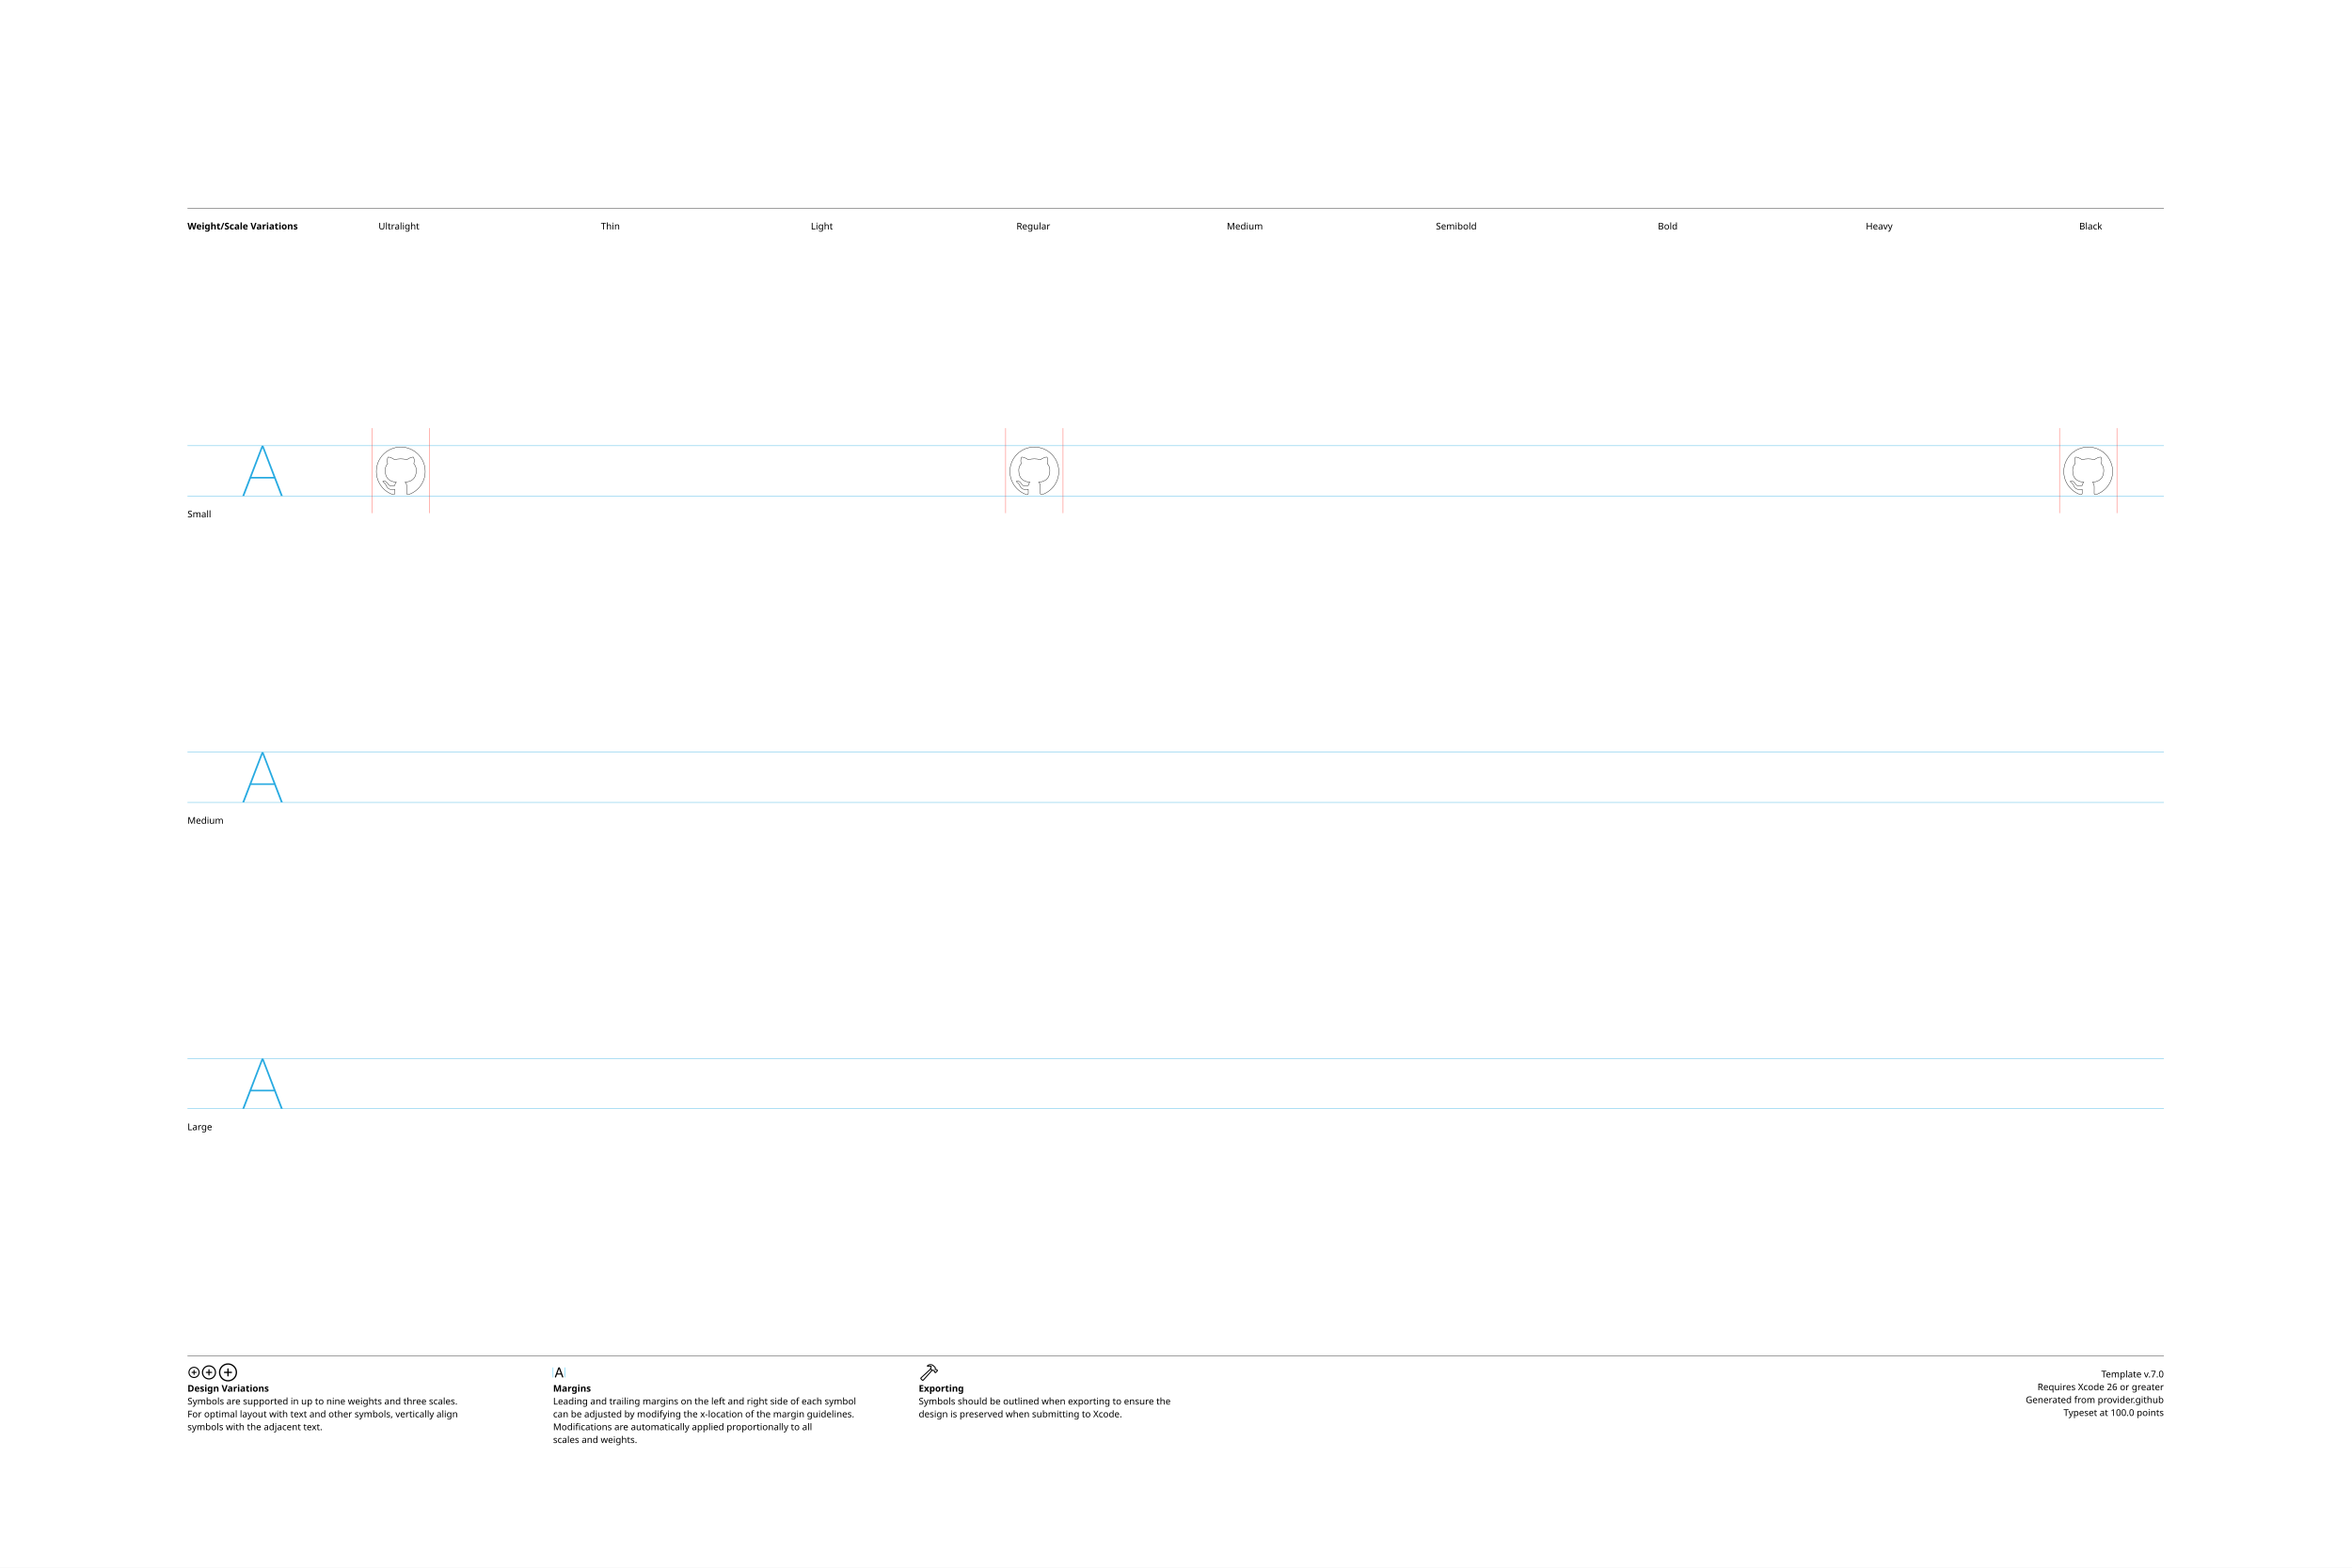
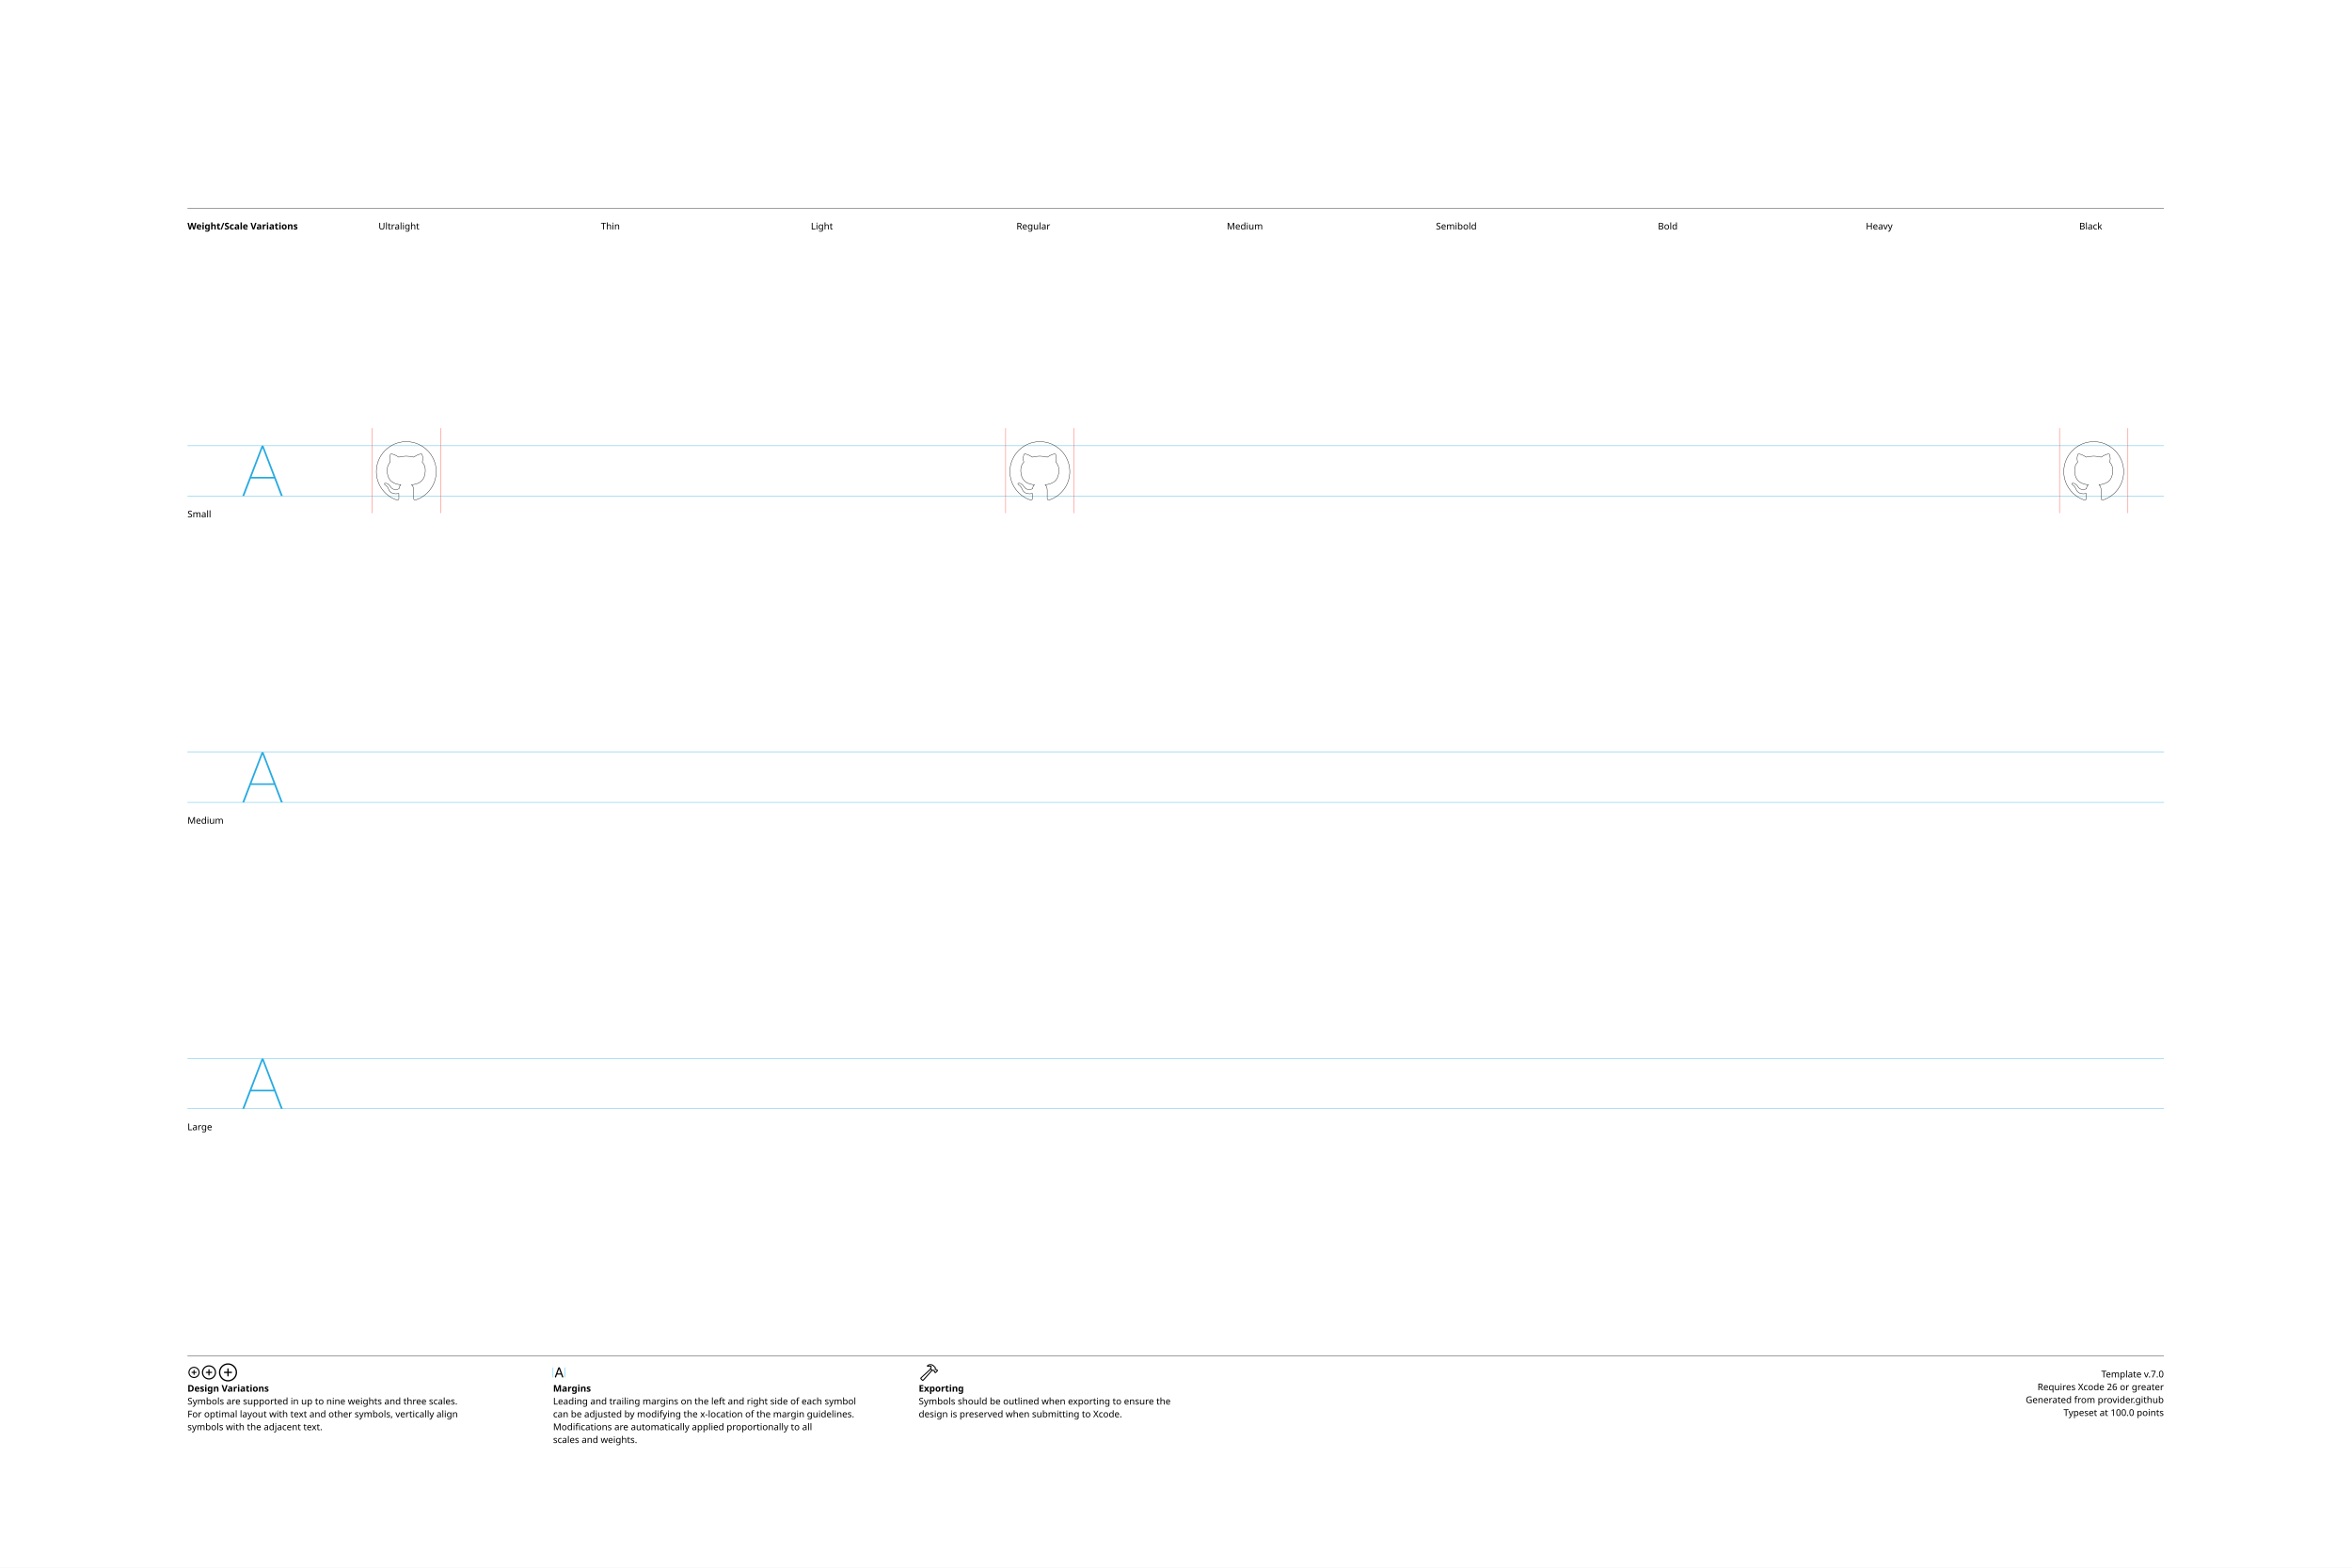
<svg xmlns="http://www.w3.org/2000/svg" version="1.1" viewBox="0 0 3300 2200">
  <style>.defaults {-sfsymbols-variable-value-mode:color;-sfsymbols-draw-reverses-motion-groups:false}

.monochrome-0 {-sfsymbols-motion-group:0}

.multicolor-0:tintColor {-sfsymbols-motion-group:0}

.hierarchical-0:primary {-sfsymbols-motion-group:0}

.SFSymbolsPreviewWireframe {fill:none;opacity:1.0;stroke:black;stroke-width:0.5}
</style>
  <g id="Notes">
    <rect height="2200" id="artboard" style="fill:white;opacity:1" width="3300" x="0" y="0" />
    <line style="fill:none;stroke:black;opacity:1;stroke-width:0.5;" x1="263" x2="3036" y1="292" y2="292" />
    <text style="stroke:none;fill:black;font-family:sans-serif;font-size:13;font-weight:bold;" transform="matrix(1 0 0 1 263 322)">Weight/Scale Variations</text>
    <text style="stroke:none;fill:black;font-family:sans-serif;font-size:13;text-anchor:middle;" transform="matrix(1 0 0 1 559.711 322)">Ultralight</text>
    <text style="stroke:none;fill:black;font-family:sans-serif;font-size:13;text-anchor:middle;" transform="matrix(1 0 0 1 856.422 322)">Thin</text>
    <text style="stroke:none;fill:black;font-family:sans-serif;font-size:13;text-anchor:middle;" transform="matrix(1 0 0 1 1153.13 322)">Light</text>
    <text style="stroke:none;fill:black;font-family:sans-serif;font-size:13;text-anchor:middle;" transform="matrix(1 0 0 1 1449.84 322)">Regular</text>
    <text style="stroke:none;fill:black;font-family:sans-serif;font-size:13;text-anchor:middle;" transform="matrix(1 0 0 1 1746.56 322)">Medium</text>
    <text style="stroke:none;fill:black;font-family:sans-serif;font-size:13;text-anchor:middle;" transform="matrix(1 0 0 1 2043.27 322)">Semibold</text>
    <text style="stroke:none;fill:black;font-family:sans-serif;font-size:13;text-anchor:middle;" transform="matrix(1 0 0 1 2339.98 322)">Bold</text>
    <text style="stroke:none;fill:black;font-family:sans-serif;font-size:13;text-anchor:middle;" transform="matrix(1 0 0 1 2636.69 322)">Heavy</text>
    <text style="stroke:none;fill:black;font-family:sans-serif;font-size:13;text-anchor:middle;" transform="matrix(1 0 0 1 2933.4 322)">Black</text>
    <line style="fill:none;stroke:black;opacity:1;stroke-width:0.5;" x1="263" x2="3036" y1="1903" y2="1903" />
    <g transform="matrix(0.2 0 0 0.2 263 1933)">
      <path d="m46.24 4.15c21.777 0 39.453-17.627 39.453-39.404s-17.676-39.404-39.453-39.404c-21.729 0-39.404 17.627-39.404 39.404s17.676 39.404 39.404 39.404Zm0-7.422c-17.676 0-31.934-14.307-31.934-31.982s14.258-31.982 31.934-31.982 31.982 14.307 31.982 31.982-14.307 31.982-31.982 31.982Zm3.613-17.773v-28.467c0-2.246-1.465-3.76-3.711-3.76-2.148 0-3.613 1.514-3.613 3.76v28.467c0 2.197 1.465 3.711 3.613 3.711 2.246 0 3.711-1.514 3.711-3.711Zm-17.822-10.596h28.418c2.197 0 3.711-1.465 3.711-3.613 0-2.197-1.514-3.711-3.711-3.711h-28.418c-2.246 0-3.76 1.514-3.76 3.711 0 2.148 1.514 3.613 3.76 3.613Z" />
    </g>
    <g transform="matrix(0.2 0 0 0.2 281.506 1933)">
      <path d="m58.545 14.551c27.49 0 49.805-22.314 49.805-49.805s-22.314-49.805-49.805-49.805-49.805 22.314-49.805 49.805 22.314 49.805 49.805 49.805Zm0-8.301c-22.949 0-41.504-18.555-41.504-41.504s18.555-41.504 41.504-41.504 41.504 18.555 41.504 41.504-18.555 41.504-41.504 41.504Zm4.053-23.096v-36.914c0-2.49-1.709-4.199-4.15-4.199-2.393 0-4.053 1.709-4.053 4.199v36.914c0 2.441 1.66 4.15 4.053 4.15 2.441 0 4.15-1.66 4.15-4.15Zm-22.559-14.404h36.963c2.441 0 4.15-1.611 4.15-4.004 0-2.441-1.709-4.15-4.15-4.15h-36.963c-2.49 0-4.15 1.709-4.15 4.15 0 2.393 1.66 4.004 4.15 4.004Z" />
    </g>
    <g transform="matrix(0.2 0 0 0.2 304.924 1933)">
      <path d="m74.853 28.32c35.107 0 63.623-28.467 63.623-63.574s-28.516-63.623-63.623-63.623-63.574 28.516-63.574 63.623 28.467 63.574 63.574 63.574Zm0-9.082c-30.127 0-54.492-24.365-54.492-54.492s24.365-54.492 54.492-54.492 54.492 24.365 54.492 54.492-24.365 54.492-54.492 54.492Zm4.443-30.322v-48.486c0-2.734-1.855-4.639-4.541-4.639-2.588 0-4.443 1.904-4.443 4.639v48.486c0 2.686 1.855 4.59 4.443 4.59 2.686 0 4.541-1.855 4.541-4.59Zm-28.711-19.775h48.486c2.686 0 4.59-1.807 4.59-4.395 0-2.734-1.855-4.59-4.59-4.59h-48.486c-2.734 0-4.59 1.855-4.59 4.59 0 2.588 1.855 4.395 4.59 4.395Z" />
    </g>
    <text style="stroke:none;fill:black;font-family:sans-serif;font-size:13;font-weight:bold;" transform="matrix(1 0 0 1 263 1953)">Design Variations</text>
    <text style="stroke:none;fill:black;font-family:sans-serif;font-size:13;" transform="matrix(1 0 0 1 263 1971)">Symbols are supported in up to nine weights and three scales.</text>
    <text style="stroke:none;fill:black;font-family:sans-serif;font-size:13;" transform="matrix(1 0 0 1 263 1989)">For optimal layout with text and other symbols, vertically align</text>
    <text style="stroke:none;fill:black;font-family:sans-serif;font-size:13;" transform="matrix(1 0 0 1 263 2007)">symbols with the adjacent text.</text>
    <line style="fill:none;stroke:#00AEEF;stroke-width:0.5;opacity:1.0;" x1="776" x2="776" y1="1919" y2="1933" />
    <g transform="matrix(0.2 0 0 0.2 776 1933)">
      <path d="m16.553 0.781c2.588 0 3.857-0.977 4.785-3.711l20.557-57.52h0.244l20.605 57.52c0.928 2.734 2.197 3.711 4.736 3.711 2.588 0 4.248-1.562 4.248-4.004 0-0.83-0.146-1.611-0.537-2.637l-22.9-60.986c-1.123-2.979-3.125-4.492-6.25-4.492-3.027 0-5.078 1.465-6.152 4.443l-22.9 61.084c-0.391 1.025-0.537 1.807-0.537 2.637 0 2.441 1.562 3.955 4.102 3.955Zm10.205-20.947h30.664c2.002 0 3.662-1.66 3.662-3.662 0-2.051-1.66-3.662-3.662-3.662h-30.664c-2.002 0-3.662 1.611-3.662 3.662 0 2.002 1.66 3.662 3.662 3.662Z" />
    </g>
    <line style="fill:none;stroke:#00AEEF;stroke-width:0.5;opacity:1.0;" x1="792.836" x2="792.836" y1="1919" y2="1933" />
    <text style="stroke:none;fill:black;font-family:sans-serif;font-size:13;font-weight:bold;" transform="matrix(1 0 0 1 776 1953)">Margins</text>
    <text style="stroke:none;fill:black;font-family:sans-serif;font-size:13;" transform="matrix(1 0 0 1 776 1971)">Leading and trailing margins on the left and right side of each symbol</text>
    <text style="stroke:none;fill:black;font-family:sans-serif;font-size:13;" transform="matrix(1 0 0 1 776 1989)">can be adjusted by modifying the x-location of the margin guidelines.</text>
    <text style="stroke:none;fill:black;font-family:sans-serif;font-size:13;" transform="matrix(1 0 0 1 776 2007)">Modifications are automatically applied proportionally to all</text>
    <text style="stroke:none;fill:black;font-family:sans-serif;font-size:13;" transform="matrix(1 0 0 1 776 2025)">scales and weights.</text>
    <g transform="matrix(0.2 0 0 0.2 1289 1933)">
      <path d="m14.209 13.135 7.861 7.861c4.297 4.395 9.326 4.102 13.867-1.025l60.693-68.213-4.883-4.883-60.254 67.676c-1.807 1.953-3.467 2.441-5.811 0.098l-5.176-5.127c-2.295-2.295-1.807-3.955 0.195-5.811l67.481-62.158-4.883-4.834-68.066 62.598c-4.98 4.59-5.322 9.473-1.025 13.818Zm44.873-97.461c-2.051 2.002-2.246 4.883-1.074 6.787 1.123 1.807 3.467 3.027 6.592 2.246 5.859-1.66 12.598-2.393 18.896 0.928l-2.686 7.129c-1.611 4.004-0.732 6.885 1.709 9.424l10.254 10.303c2.344 2.393 4.541 2.441 7.08 1.953l4.443-0.732 2.588 2.539-0.195 2.246c-0.098 2.295 0.537 4.297 2.783 6.494l3.369 3.32c2.295 2.295 5.518 2.49 7.812 0.195l12.988-13.037c2.295-2.344 2.148-5.371-0.195-7.666l-3.418-3.418c-2.197-2.197-4.053-3.027-6.348-2.881l-2.344 0.244-2.441-2.441 1.025-4.688c0.635-2.734-0.244-4.98-2.881-7.617l-11.279-11.182c-12.94-12.842-35.596-11.035-46.68-0.146Zm7.08 2.051c8.789-6.396 25.977-5.664 33.691 1.953l12.305 12.207c1.025 1.025 1.221 1.807 0.928 3.32l-1.465 6.641 6.738 6.689 4.395-0.244c1.123-0.049 1.514 0.049 2.344 0.879l2.539 2.49-10.84 10.84-2.49-2.49c-0.83-0.879-0.977-1.221-0.928-2.393l0.293-4.346-6.689-6.738-6.836 1.172c-1.416 0.293-2.051 0.195-3.174-0.879l-8.936-8.887c-1.074-1.025-1.172-1.709-0.488-3.369l4.59-11.475c-6.104-6.348-17.041-7.52-25.586-4.59-0.684 0.244-0.928-0.391-0.391-0.781Z" />
    </g>
    <text style="stroke:none;fill:black;font-family:sans-serif;font-size:13;font-weight:bold;" transform="matrix(1 0 0 1 1289 1953)">Exporting</text>
    <text style="stroke:none;fill:black;font-family:sans-serif;font-size:13;" transform="matrix(1 0 0 1 1289 1971)">Symbols should be outlined when exporting to ensure the</text>
    <text style="stroke:none;fill:black;font-family:sans-serif;font-size:13;" transform="matrix(1 0 0 1 1289 1989)">design is preserved when submitting to Xcode.</text>
    <text id="template-version" style="stroke:none;fill:black;font-family:sans-serif;font-size:13;text-anchor:end;" transform="matrix(1 0 0 1 3036 1933)">Template v.7.0</text>
    <text style="stroke:none;fill:black;font-family:sans-serif;font-size:13;text-anchor:end;" transform="matrix(1 0 0 1 3036 1951)">Requires Xcode 26 or greater</text>
    <text id="descriptive-name" style="stroke:none;fill:black;font-family:sans-serif;font-size:13;text-anchor:end;" transform="matrix(1 0 0 1 3036 1969)">Generated from provider.github</text>
    <text style="stroke:none;fill:black;font-family:sans-serif;font-size:13;text-anchor:end;" transform="matrix(1 0 0 1 3036 1987)">Typeset at 100.0 points</text>
    <text style="stroke:none;fill:black;font-family:sans-serif;font-size:13;" transform="matrix(1 0 0 1 263 726)">Small</text>
    <text style="stroke:none;fill:black;font-family:sans-serif;font-size:13;" transform="matrix(1 0 0 1 263 1156)">Medium</text>
    <text style="stroke:none;fill:black;font-family:sans-serif;font-size:13;" transform="matrix(1 0 0 1 263 1586)">Large</text>
  </g>
  <g id="Guides">
    <g id="H-reference" style="fill:#27AAE1;stroke:none;" transform="matrix(1 0 0 1 339 696)">
      <path d="M0.994 0L3.638 0L29.328-67.132L30.03-67.132L30.03-70.459L28.123-70.459ZM11.688-24.48L46.981-24.48L46.231-26.729L12.438-26.729ZM55.12 0L57.764 0L30.638-70.459L29.433-70.459L29.433-67.132Z" />
    </g>
    <line id="Baseline-S" style="fill:none;stroke:#27AAE1;opacity:1;stroke-width:0.5;" x1="263" x2="3036" y1="696" y2="696" />
    <line id="Capline-S" style="fill:none;stroke:#27AAE1;opacity:1;stroke-width:0.5;" x1="263" x2="3036" y1="625.541" y2="625.541" />
    <g id="H-reference" style="fill:#27AAE1;stroke:none;" transform="matrix(1 0 0 1 339 1126)">
      <path d="M0.994 0L3.638 0L29.328-67.132L30.03-67.132L30.03-70.459L28.123-70.459ZM11.688-24.48L46.981-24.48L46.231-26.729L12.438-26.729ZM55.12 0L57.764 0L30.638-70.459L29.433-70.459L29.433-67.132Z" />
    </g>
    <line id="Baseline-M" style="fill:none;stroke:#27AAE1;opacity:1;stroke-width:0.5;" x1="263" x2="3036" y1="1126" y2="1126" />
    <line id="Capline-M" style="fill:none;stroke:#27AAE1;opacity:1;stroke-width:0.5;" x1="263" x2="3036" y1="1055.54" y2="1055.54" />
    <g id="H-reference" style="fill:#27AAE1;stroke:none;" transform="matrix(1 0 0 1 339 1556)">
      <path d="M0.994 0L3.638 0L29.328-67.132L30.03-67.132L30.03-70.459L28.123-70.459ZM11.688-24.48L46.981-24.48L46.231-26.729L12.438-26.729ZM55.12 0L57.764 0L30.638-70.459L29.433-70.459L29.433-67.132Z" />
    </g>
    <line id="Baseline-L" style="fill:none;stroke:#27AAE1;opacity:1;stroke-width:0.5;" x1="263" x2="3036" y1="1556" y2="1556" />
    <line id="Capline-L" style="fill:none;stroke:#27AAE1;opacity:1;stroke-width:0.5;" x1="263" x2="3036" y1="1485.54" y2="1485.54" />
    <line id="left-margin-Ultralight-S" style="fill:none;stroke:#FF3B30;stroke-width:0.5;opacity:1.0;" x1="522.047" x2="522.047" y1="600.785" y2="720.121" />
-     <line id="right-margin-Ultralight-S" style="fill:none;stroke:#FF3B30;stroke-width:0.5;opacity:1.0;" x1="602.577" x2="602.577" y1="600.785" y2="720.121" />
+     <line id="right-margin-Ultralight-S" style="fill:none;stroke:#FF3B30;stroke-width:0.5;opacity:1.0;" x1="618.047" x2="618.047" y1="600.785" y2="720.121" />
    <line id="left-margin-Regular-S" style="fill:none;stroke:#FF3B30;stroke-width:0.5;opacity:1.0;" x1="1410.980" x2="1410.980" y1="600.785" y2="720.121" />
-     <line id="right-margin-Regular-S" style="fill:none;stroke:#FF3B30;stroke-width:0.5;opacity:1.0;" x1="1491.510" x2="1491.510" y1="600.785" y2="720.121" />
+     <line id="right-margin-Regular-S" style="fill:none;stroke:#FF3B30;stroke-width:0.5;opacity:1.0;" x1="1506.980" x2="1506.980" y1="600.785" y2="720.121" />
    <line id="left-margin-Black-S" style="fill:none;stroke:#FF3B30;stroke-width:0.5;opacity:1.0;" x1="2889.630" x2="2889.630" y1="600.785" y2="720.121" />
-     <line id="right-margin-Black-S" style="fill:none;stroke:#FF3B30;stroke-width:0.5;opacity:1.0;" x1="2970.160" x2="2970.160" y1="600.785" y2="720.121" />
+     <line id="right-margin-Black-S" style="fill:none;stroke:#FF3B30;stroke-width:0.5;opacity:1.0;" x1="2985.630" x2="2985.630" y1="600.785" y2="720.121" />
  </g>
  <g id="Symbols">
    <g id="Ultralight-S" transform="matrix(1 0 0 1 522.047 696)">
-       <path class="monochrome-0 multicolor-0:tintColor hierarchical-0:primary SFSymbolsPreviewWireframe" d="M40.265 -68.646C21.333 -68.646 6 -53.304 6 -34.381C6 -19.239 15.817 -6.398 29.428 -1.873C29.644 -1.831 29.842 -1.813 30.023 -1.813C31.29 -1.813 31.77 -2.723 31.77 -3.52C31.77 -4.334 31.742 -6.489 31.727 -9.345C30.448 -9.067 29.303 -8.947 28.281 -8.947C21.692 -8.947 20.186 -13.942 20.186 -13.942C18.627 -17.897 16.373 -18.953 16.373 -18.953C15.39 -19.627 15.054 -20.082 15.054 -20.39C15.054 -21.017 16.441 -21.034 16.599 -21.034C16.608 -21.034 16.613 -21.034 16.613 -21.034C20.055 -20.795 21.862 -17.505 21.862 -17.505C23.569 -14.578 25.873 -13.759 27.915 -13.759C29.527 -13.759 30.977 -14.269 31.842 -14.655C32.15 -16.872 33.032 -18.382 34.011 -19.239C26.401 -20.096 18.404 -23.042 18.404 -36.172C18.404 -39.912 19.731 -42.967 21.93 -45.366C21.705 -45.871 21.217 -47.27 21.217 -49.287C21.217 -50.723 21.464 -52.472 22.23 -54.435C22.23 -54.435 22.477 -54.513 22.991 -54.513C24.23 -54.513 27.021 -54.054 31.653 -50.922C34.394 -51.685 37.306 -52.062 40.219 -52.079C43.132 -52.062 46.044 -51.685 48.785 -50.922C53.387 -54.054 56.169 -54.513 57.405 -54.513C57.918 -54.513 58.165 -54.435 58.165 -54.435C58.936 -52.459 59.182 -50.701 59.182 -49.26C59.182 -47.258 58.707 -45.869 58.508 -45.366C60.693 -42.967 62.02 -39.912 62.02 -36.172C62.02 -23.008 54.011 -20.109 46.387 -19.267C47.586 -18.239 48.7 -16.138 48.7 -12.928C48.7 -8.343 48.657 -4.659 48.657 -3.546C48.657 -2.763 49.11 -1.852 50.382 -1.852C50.573 -1.852 50.783 -1.873 51.012 -1.918C64.721 -6.412 74.53 -19.262 74.53 -34.381C74.53 -53.304 59.188 -68.646 40.265 -68.646Z" />
+       <path class="monochrome-0 multicolor-0:tintColor hierarchical-0:primary SFSymbolsPreviewWireframe" d="M48 -76.19C24.794 -76.19 6 -57.384 6 -34.19C6 -15.629 18.034 0.11 34.717 5.658C34.981 5.708 35.224 5.731 35.446 5.731C36.998 5.731 37.588 4.615 37.588 3.638C37.588 2.641 37.553 -0.002 37.535 -3.502C35.966 -3.161 34.564 -3.014 33.311 -3.014C25.235 -3.014 23.388 -9.136 23.388 -9.136C21.478 -13.984 18.715 -15.279 18.715 -15.279C17.509 -16.104 17.098 -16.662 17.098 -17.04C17.098 -17.808 18.798 -17.83 18.991 -17.83C19.003 -17.83 19.009 -17.83 19.009 -17.83C23.227 -17.536 25.442 -13.504 25.442 -13.504C27.535 -9.916 30.359 -8.912 32.862 -8.912C34.838 -8.912 36.616 -9.537 37.675 -10.011C38.053 -12.728 39.134 -14.579 40.334 -15.629C31.007 -16.679 21.204 -20.291 21.204 -36.384C21.204 -40.968 22.831 -44.714 25.526 -47.654C25.25 -48.273 24.652 -49.988 24.652 -52.461C24.652 -54.22 24.955 -56.364 25.894 -58.77C25.894 -58.77 26.196 -58.866 26.826 -58.866C28.345 -58.866 31.766 -58.304 37.444 -54.465C40.804 -55.4 44.374 -55.862 47.944 -55.882C51.514 -55.862 55.084 -55.4 58.444 -54.465C64.084 -58.304 67.494 -58.866 69.01 -58.866C69.638 -58.866 69.941 -58.77 69.941 -58.77C70.886 -56.349 71.188 -54.194 71.188 -52.427C71.188 -49.973 70.606 -48.27 70.361 -47.654C73.039 -44.714 74.666 -40.968 74.666 -36.384C74.666 -20.249 64.849 -16.696 55.504 -15.664C56.974 -14.404 58.339 -11.828 58.339 -7.894C58.339 -2.273 58.286 2.242 58.286 3.607C58.286 4.566 58.842 5.683 60.401 5.683C60.635 5.683 60.893 5.658 61.174 5.602C77.977 0.093 90 -15.657 90 -34.19C90 -57.384 71.195 -76.19 48 -76.19Z" />
    </g>
    <g id="Regular-S" transform="matrix(1 0 0 1 1410.98 696)">
-       <path class="monochrome-0 multicolor-0:tintColor hierarchical-0:primary SFSymbolsPreviewWireframe" d="M40.265 -68.646C21.333 -68.646 6 -53.304 6 -34.381C6 -19.239 15.817 -6.398 29.428 -1.873C29.644 -1.831 29.842 -1.813 30.023 -1.813C31.29 -1.813 31.77 -2.723 31.77 -3.52C31.77 -4.334 31.742 -6.489 31.727 -9.345C30.448 -9.067 29.303 -8.947 28.281 -8.947C21.692 -8.947 20.186 -13.942 20.186 -13.942C18.627 -17.897 16.373 -18.953 16.373 -18.953C15.39 -19.627 15.054 -20.082 15.054 -20.39C15.054 -21.017 16.441 -21.034 16.599 -21.034C16.608 -21.034 16.613 -21.034 16.613 -21.034C20.055 -20.795 21.862 -17.505 21.862 -17.505C23.569 -14.578 25.873 -13.759 27.915 -13.759C29.527 -13.759 30.977 -14.269 31.842 -14.655C32.15 -16.872 33.032 -18.382 34.011 -19.239C26.401 -20.096 18.404 -23.042 18.404 -36.172C18.404 -39.912 19.731 -42.967 21.93 -45.366C21.705 -45.871 21.217 -47.27 21.217 -49.287C21.217 -50.723 21.464 -52.472 22.23 -54.435C22.23 -54.435 22.477 -54.513 22.991 -54.513C24.23 -54.513 27.021 -54.054 31.653 -50.922C34.394 -51.685 37.306 -52.062 40.219 -52.079C43.132 -52.062 46.044 -51.685 48.785 -50.922C53.387 -54.054 56.169 -54.513 57.405 -54.513C57.918 -54.513 58.165 -54.435 58.165 -54.435C58.936 -52.459 59.182 -50.701 59.182 -49.26C59.182 -47.258 58.707 -45.869 58.508 -45.366C60.693 -42.967 62.02 -39.912 62.02 -36.172C62.02 -23.008 54.011 -20.109 46.387 -19.267C47.586 -18.239 48.7 -16.138 48.7 -12.928C48.7 -8.343 48.657 -4.659 48.657 -3.546C48.657 -2.763 49.11 -1.852 50.382 -1.852C50.573 -1.852 50.783 -1.873 51.012 -1.918C64.721 -6.412 74.53 -19.262 74.53 -34.381C74.53 -53.304 59.188 -68.646 40.265 -68.646Z" />
+       <path class="monochrome-0 multicolor-0:tintColor hierarchical-0:primary SFSymbolsPreviewWireframe" d="M48 -76.19C24.794 -76.19 6 -57.384 6 -34.19C6 -15.629 18.034 0.11 34.717 5.658C34.981 5.708 35.224 5.731 35.446 5.731C36.998 5.731 37.588 4.615 37.588 3.638C37.588 2.641 37.553 -0.002 37.535 -3.502C35.966 -3.161 34.564 -3.014 33.311 -3.014C25.235 -3.014 23.388 -9.136 23.388 -9.136C21.478 -13.984 18.715 -15.279 18.715 -15.279C17.509 -16.104 17.098 -16.662 17.098 -17.04C17.098 -17.808 18.798 -17.83 18.991 -17.83C19.003 -17.83 19.009 -17.83 19.009 -17.83C23.227 -17.536 25.442 -13.504 25.442 -13.504C27.535 -9.916 30.359 -8.912 32.862 -8.912C34.838 -8.912 36.616 -9.537 37.675 -10.011C38.053 -12.728 39.134 -14.579 40.334 -15.629C31.007 -16.679 21.204 -20.291 21.204 -36.384C21.204 -40.968 22.831 -44.714 25.526 -47.654C25.25 -48.273 24.652 -49.988 24.652 -52.461C24.652 -54.22 24.955 -56.364 25.894 -58.77C25.894 -58.77 26.196 -58.866 26.826 -58.866C28.345 -58.866 31.766 -58.304 37.444 -54.465C40.804 -55.4 44.374 -55.862 47.944 -55.882C51.514 -55.862 55.084 -55.4 58.444 -54.465C64.084 -58.304 67.494 -58.866 69.01 -58.866C69.638 -58.866 69.941 -58.77 69.941 -58.77C70.886 -56.349 71.188 -54.194 71.188 -52.427C71.188 -49.973 70.606 -48.27 70.361 -47.654C73.039 -44.714 74.666 -40.968 74.666 -36.384C74.666 -20.249 64.849 -16.696 55.504 -15.664C56.974 -14.404 58.339 -11.828 58.339 -7.894C58.339 -2.273 58.286 2.242 58.286 3.607C58.286 4.566 58.842 5.683 60.401 5.683C60.635 5.683 60.893 5.658 61.174 5.602C77.977 0.093 90 -15.657 90 -34.19C90 -57.384 71.195 -76.19 48 -76.19Z" />
    </g>
    <g id="Black-S" transform="matrix(1 0 0 1 2889.63 696)">
-       <path class="monochrome-0 multicolor-0:tintColor hierarchical-0:primary SFSymbolsPreviewWireframe" d="M40.265 -68.646C21.333 -68.646 6 -53.304 6 -34.381C6 -19.239 15.817 -6.398 29.428 -1.873C29.644 -1.831 29.842 -1.813 30.023 -1.813C31.29 -1.813 31.77 -2.723 31.77 -3.52C31.77 -4.334 31.742 -6.489 31.727 -9.345C30.448 -9.067 29.303 -8.947 28.281 -8.947C21.692 -8.947 20.186 -13.942 20.186 -13.942C18.627 -17.897 16.373 -18.953 16.373 -18.953C15.39 -19.627 15.054 -20.082 15.054 -20.39C15.054 -21.017 16.441 -21.034 16.599 -21.034C16.608 -21.034 16.613 -21.034 16.613 -21.034C20.055 -20.795 21.862 -17.505 21.862 -17.505C23.569 -14.578 25.873 -13.759 27.915 -13.759C29.527 -13.759 30.977 -14.269 31.842 -14.655C32.15 -16.872 33.032 -18.382 34.011 -19.239C26.401 -20.096 18.404 -23.042 18.404 -36.172C18.404 -39.912 19.731 -42.967 21.93 -45.366C21.705 -45.871 21.217 -47.27 21.217 -49.287C21.217 -50.723 21.464 -52.472 22.23 -54.435C22.23 -54.435 22.477 -54.513 22.991 -54.513C24.23 -54.513 27.021 -54.054 31.653 -50.922C34.394 -51.685 37.306 -52.062 40.219 -52.079C43.132 -52.062 46.044 -51.685 48.785 -50.922C53.387 -54.054 56.169 -54.513 57.405 -54.513C57.918 -54.513 58.165 -54.435 58.165 -54.435C58.936 -52.459 59.182 -50.701 59.182 -49.26C59.182 -47.258 58.707 -45.869 58.508 -45.366C60.693 -42.967 62.02 -39.912 62.02 -36.172C62.02 -23.008 54.011 -20.109 46.387 -19.267C47.586 -18.239 48.7 -16.138 48.7 -12.928C48.7 -8.343 48.657 -4.659 48.657 -3.546C48.657 -2.763 49.11 -1.852 50.382 -1.852C50.573 -1.852 50.783 -1.873 51.012 -1.918C64.721 -6.412 74.53 -19.262 74.53 -34.381C74.53 -53.304 59.188 -68.646 40.265 -68.646Z" />
+       <path class="monochrome-0 multicolor-0:tintColor hierarchical-0:primary SFSymbolsPreviewWireframe" d="M48 -76.19C24.794 -76.19 6 -57.384 6 -34.19C6 -15.629 18.034 0.11 34.717 5.658C34.981 5.708 35.224 5.731 35.446 5.731C36.998 5.731 37.588 4.615 37.588 3.638C37.588 2.641 37.553 -0.002 37.535 -3.502C35.966 -3.161 34.564 -3.014 33.311 -3.014C25.235 -3.014 23.388 -9.136 23.388 -9.136C21.478 -13.984 18.715 -15.279 18.715 -15.279C17.509 -16.104 17.098 -16.662 17.098 -17.04C17.098 -17.808 18.798 -17.83 18.991 -17.83C19.003 -17.83 19.009 -17.83 19.009 -17.83C23.227 -17.536 25.442 -13.504 25.442 -13.504C27.535 -9.916 30.359 -8.912 32.862 -8.912C34.838 -8.912 36.616 -9.537 37.675 -10.011C38.053 -12.728 39.134 -14.579 40.334 -15.629C31.007 -16.679 21.204 -20.291 21.204 -36.384C21.204 -40.968 22.831 -44.714 25.526 -47.654C25.25 -48.273 24.652 -49.988 24.652 -52.461C24.652 -54.22 24.955 -56.364 25.894 -58.77C25.894 -58.77 26.196 -58.866 26.826 -58.866C28.345 -58.866 31.766 -58.304 37.444 -54.465C40.804 -55.4 44.374 -55.862 47.944 -55.882C51.514 -55.862 55.084 -55.4 58.444 -54.465C64.084 -58.304 67.494 -58.866 69.01 -58.866C69.638 -58.866 69.941 -58.77 69.941 -58.77C70.886 -56.349 71.188 -54.194 71.188 -52.427C71.188 -49.973 70.606 -48.27 70.361 -47.654C73.039 -44.714 74.666 -40.968 74.666 -36.384C74.666 -20.249 64.849 -16.696 55.504 -15.664C56.974 -14.404 58.339 -11.828 58.339 -7.894C58.339 -2.273 58.286 2.242 58.286 3.607C58.286 4.566 58.842 5.683 60.401 5.683C60.635 5.683 60.893 5.658 61.174 5.602C77.977 0.093 90 -15.657 90 -34.19C90 -57.384 71.195 -76.19 48 -76.19Z" />
    </g>
  </g>
</svg>
